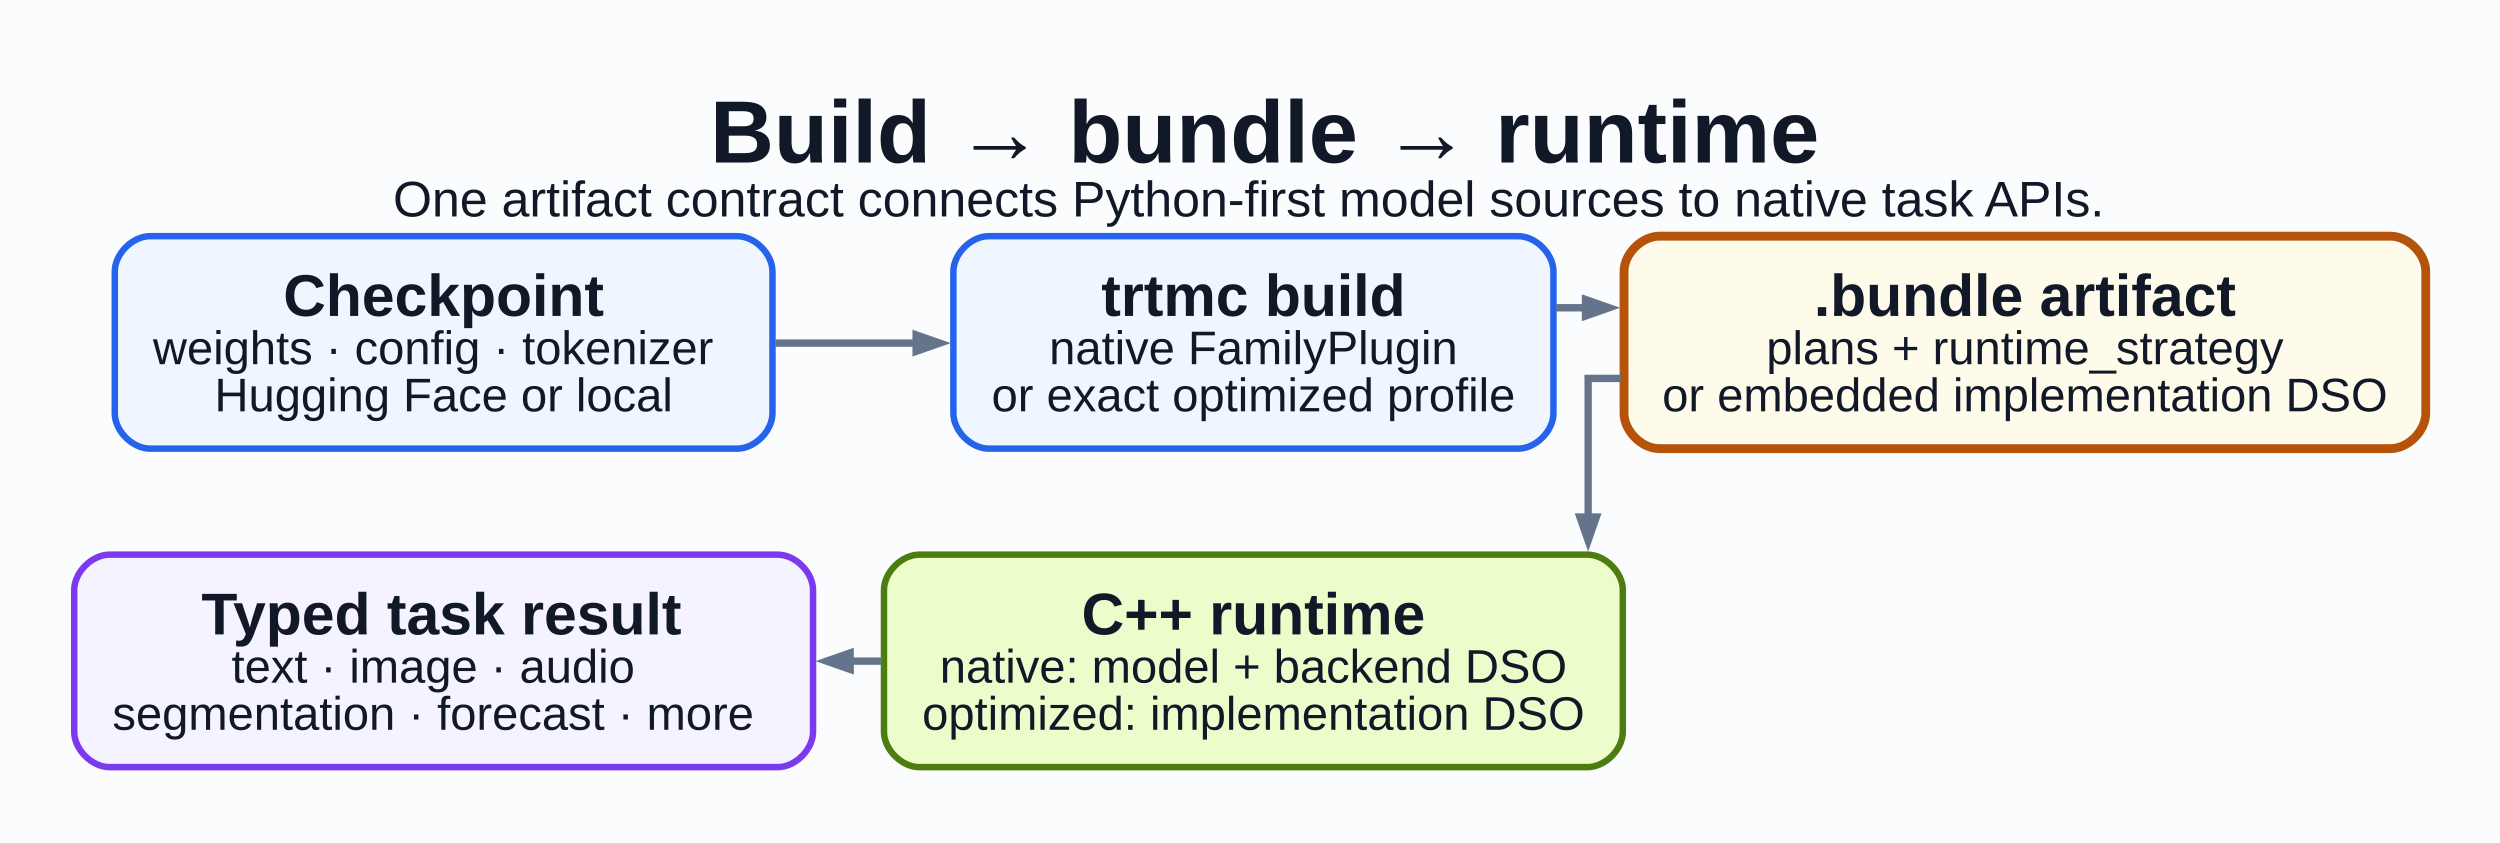
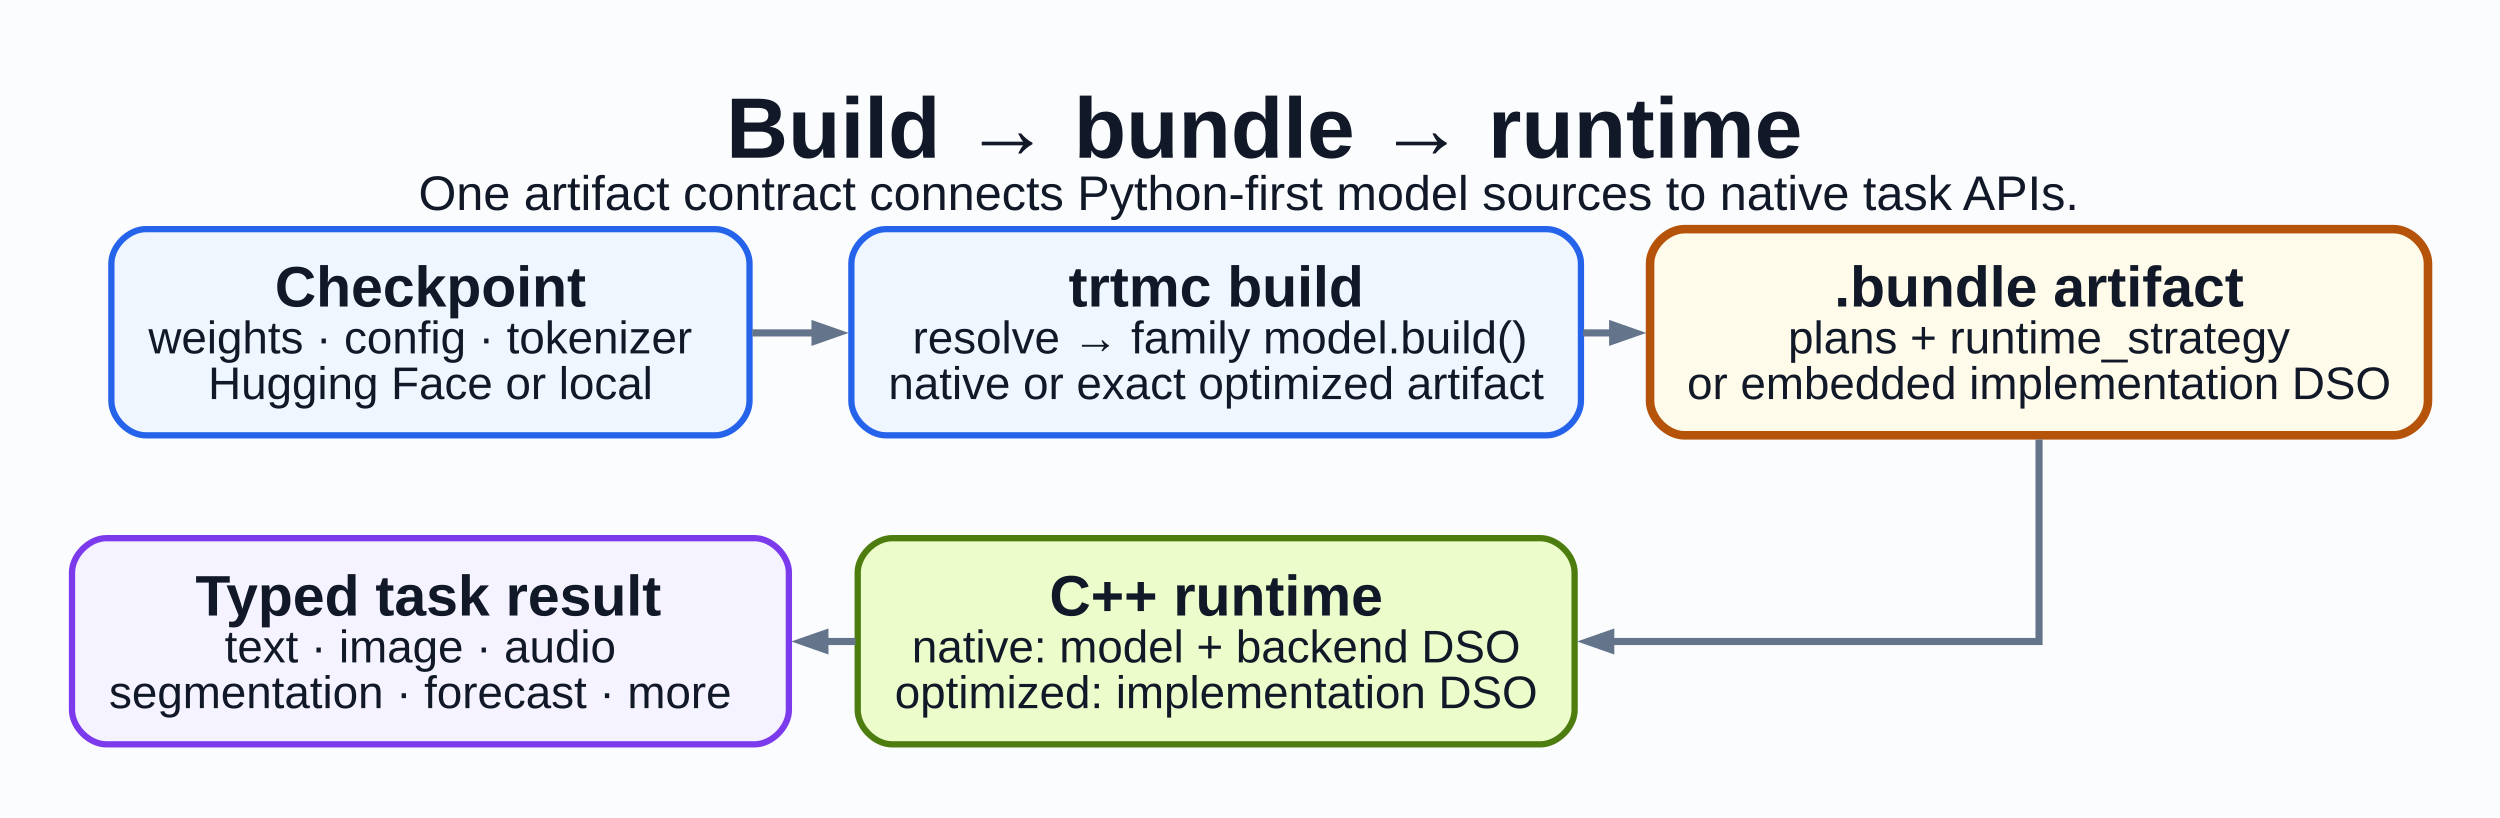
- <svg xmlns="http://www.w3.org/2000/svg" width="849" height="286" role="img" aria-labelledby="trtmc-system-map-svg-title trtmc-system-map-svg-description" preserveAspectRatio="xMidYMid meet" viewBox="0.00 0.00 849.00 286.00">
+ <svg xmlns="http://www.w3.org/2000/svg" width="875" height="286" role="img" aria-labelledby="trtmc-system-map-svg-title trtmc-system-map-svg-description" preserveAspectRatio="xMidYMid meet" viewBox="0.00 0.00 875.00 286.00">
  <g id="graph0" class="graph" transform="scale(1 1) rotate(0) translate(25.2 260.52)">
-     <polygon fill="#fbfcfe" stroke="none" points="-25.2,25.2 -25.2,-260.52 823.79,-260.52 823.79,25.2 -25.2,25.2" />
-     <text xml:space="preserve" text-anchor="start" x="215.96" y="-205.32" font-family="Arial" font-weight="bold" font-size="30.00" fill="#111827">Build → bundle → runtime</text>
-     <text xml:space="preserve" text-anchor="start" x="108.28" y="-187.02" font-family="Arial" font-size="17.00" fill="#111827">One artifact contract connects Python-first model sources to native task APIs.</text>
+     <polygon fill="#fbfcfe" stroke="none" points="-25.2,25.2 -25.2,-260.52 849.79,-260.52 849.79,25.2 -25.2,25.2" />
+     <text xml:space="preserve" text-anchor="start" x="228.96" y="-205.32" font-family="Arial" font-weight="bold" font-size="30.00" fill="#111827">Build → bundle → runtime</text>
+     <text xml:space="preserve" text-anchor="start" x="121.28" y="-187.02" font-family="Arial" font-size="17.00" fill="#111827">One artifact contract connects Python-first model sources to native task APIs.</text>
    <g id="node1" class="node">
      <path fill="#eff6ff" stroke="#2563eb" stroke-width="2.2" d="M225.13,-180.32C225.13,-180.32 25.78,-180.32 25.78,-180.32 19.78,-180.32 13.78,-174.32 13.78,-168.32 13.78,-168.32 13.78,-120.16 13.78,-120.16 13.78,-114.16 19.78,-108.16 25.78,-108.16 25.78,-108.16 225.13,-108.16 225.13,-108.16 231.13,-108.16 237.13,-114.16 237.13,-120.16 237.13,-120.16 237.13,-168.32 237.13,-168.32 237.13,-174.32 231.13,-180.32 225.13,-180.32" />
      <text xml:space="preserve" text-anchor="start" x="71.01" y="-153.24" font-family="Arial" font-weight="bold" font-size="20.00" fill="#111827">Checkpoint</text>
      <text xml:space="preserve" text-anchor="start" x="26.74" y="-136.84" font-family="Arial" font-size="16.00" fill="#111827">weights · config · tokenizer</text>
      <text xml:space="preserve" text-anchor="start" x="47.64" y="-120.84" font-family="Arial" font-size="16.00" fill="#111827">Hugging Face or local</text>
    </g>
    <g id="node2" class="node">
-       <path fill="#eff6ff" stroke="#2563eb" stroke-width="2.2" d="M490.35,-180.32C490.35,-180.32 310.57,-180.32 310.57,-180.32 304.57,-180.32 298.57,-174.32 298.57,-168.32 298.57,-168.32 298.57,-120.16 298.57,-120.16 298.57,-114.16 304.57,-108.16 310.57,-108.16 310.57,-108.16 490.35,-108.16 490.35,-108.16 496.35,-108.16 502.35,-114.16 502.35,-120.16 502.35,-120.16 502.35,-168.32 502.35,-168.32 502.35,-174.32 496.35,-180.32 490.35,-180.32" />
+       <path fill="#eff6ff" stroke="#2563eb" stroke-width="2.2" d="M516.13,-180.32C516.13,-180.32 284.78,-180.32 284.78,-180.32 278.78,-180.32 272.78,-174.32 272.78,-168.32 272.78,-168.32 272.78,-120.16 272.78,-120.16 272.78,-114.16 278.78,-108.16 284.78,-108.16 284.78,-108.16 516.13,-108.16 516.13,-108.16 522.13,-108.16 528.13,-114.16 528.13,-120.16 528.13,-120.16 528.13,-168.32 528.13,-168.32 528.13,-174.32 522.13,-180.32 516.13,-180.32" />
      <text xml:space="preserve" text-anchor="start" x="348.79" y="-153.24" font-family="Arial" font-weight="bold" font-size="20.00" fill="#111827">trtmc build</text>
-       <text xml:space="preserve" text-anchor="start" x="331.09" y="-136.84" font-family="Arial" font-size="16.00" fill="#111827">native FamilyPlugin</text>
-       <text xml:space="preserve" text-anchor="start" x="311.53" y="-120.84" font-family="Arial" font-size="16.00" fill="#111827">or exact optimized profile</text>
+       <text xml:space="preserve" text-anchor="start" x="294.2" y="-136.84" font-family="Arial" font-size="16.00" fill="#111827">resolve → family model.build()</text>
+       <text xml:space="preserve" text-anchor="start" x="285.74" y="-120.84" font-family="Arial" font-size="16.00" fill="#111827">native or exact optimized artifact</text>
    </g>
    <g id="edge1" class="edge">
-       <path fill="none" stroke="#64748b" stroke-width="2.5" d="M238.1,-144C238.1,-144 285.92,-144 285.92,-144" />
-       <polygon fill="#64748b" stroke="#64748b" stroke-width="2.5" points="285.92,-146.8 293.92,-144 285.92,-141.2 285.92,-146.8" />
+       <path fill="none" stroke="#64748b" stroke-width="2.5" d="M238.1,-144C238.1,-144 260.06,-144 260.06,-144" />
+       <polygon fill="#64748b" stroke="#64748b" stroke-width="2.5" points="260.06,-146.8 268.06,-144 260.06,-141.2 260.06,-146.8" />
    </g>
    <g id="node5" class="node">
      <path fill="#f5f3ff" stroke="#7c3aed" stroke-width="2.2" d="M238.91,-72.16C238.91,-72.16 12,-72.16 12,-72.16 6,-72.16 0,-66.16 0,-60.16 0,-60.16 0,-12 0,-12 0,-6 6,0 12,0 12,0 238.91,0 238.91,0 244.91,0 250.91,-6 250.91,-12 250.91,-12 250.91,-60.16 250.91,-60.16 250.91,-66.16 244.91,-72.16 238.91,-72.16" />
      <text xml:space="preserve" text-anchor="start" x="43.21" y="-45.08" font-family="Arial" font-weight="bold" font-size="20.00" fill="#111827">Typed task result</text>
      <text xml:space="preserve" text-anchor="start" x="53.42" y="-28.68" font-family="Arial" font-size="16.00" fill="#111827">text · image · audio</text>
      <text xml:space="preserve" text-anchor="start" x="12.96" y="-12.68" font-family="Arial" font-size="16.00" fill="#111827">segmentation · forecast · more</text>
    </g>
    <g id="node3" class="node">
-       <path fill="#fffbeb" stroke="#b45309" stroke-width="3" d="M786.59,-180.32C786.59,-180.32 538.32,-180.32 538.32,-180.32 532.32,-180.32 526.32,-174.32 526.32,-168.32 526.32,-168.32 526.32,-120.16 526.32,-120.16 526.32,-114.16 532.32,-108.16 538.32,-108.16 538.32,-108.16 786.59,-108.16 786.59,-108.16 792.59,-108.16 798.59,-114.16 798.59,-120.16 798.59,-120.16 798.59,-168.32 798.59,-168.32 798.59,-174.32 792.59,-180.32 786.59,-180.32" />
-       <text xml:space="preserve" text-anchor="start" x="590.78" y="-153.24" font-family="Arial" font-weight="bold" font-size="20.00" fill="#111827">.bundle artifact</text>
-       <text xml:space="preserve" text-anchor="start" x="574.63" y="-136.84" font-family="Arial" font-size="16.00" fill="#111827">plans + runtime_strategy</text>
-       <text xml:space="preserve" text-anchor="start" x="539.28" y="-120.84" font-family="Arial" font-size="16.00" fill="#111827">or embedded implementation DSO</text>
+       <path fill="#fffbeb" stroke="#b45309" stroke-width="3" d="M812.59,-180.32C812.59,-180.32 564.32,-180.32 564.32,-180.32 558.32,-180.32 552.32,-174.32 552.32,-168.32 552.32,-168.32 552.32,-120.16 552.32,-120.16 552.32,-114.16 558.32,-108.16 564.32,-108.16 564.32,-108.16 812.59,-108.16 812.59,-108.16 818.59,-108.16 824.59,-114.16 824.59,-120.16 824.59,-120.16 824.59,-168.32 824.59,-168.32 824.59,-174.32 818.59,-180.32 812.59,-180.32" />
+       <text xml:space="preserve" text-anchor="start" x="616.78" y="-153.24" font-family="Arial" font-weight="bold" font-size="20.00" fill="#111827">.bundle artifact</text>
+       <text xml:space="preserve" text-anchor="start" x="600.63" y="-136.84" font-family="Arial" font-size="16.00" fill="#111827">plans + runtime_strategy</text>
+       <text xml:space="preserve" text-anchor="start" x="565.28" y="-120.84" font-family="Arial" font-size="16.00" fill="#111827">or embedded implementation DSO</text>
    </g>
    <g id="edge2" class="edge">
-       <path fill="none" stroke="#64748b" stroke-width="2.5" d="M503.25,-156C503.25,-156 513.24,-156 513.24,-156" />
-       <polygon fill="#64748b" stroke="#64748b" stroke-width="2.5" points="513.24,-158.8 521.24,-156 513.24,-153.2 513.24,-158.8" />
+       <path fill="none" stroke="#64748b" stroke-width="2.5" d="M528.87,-144C528.87,-144 539.23,-144 539.23,-144" />
+       <polygon fill="#64748b" stroke="#64748b" stroke-width="2.5" points="539.23,-146.8 547.23,-144 539.23,-141.2 539.23,-146.8" />
    </g>
    <g id="node4" class="node">
      <path fill="#ecfccb" stroke="#4d7c0f" stroke-width="2.2" d="M513.91,-72.16C513.91,-72.16 287,-72.16 287,-72.16 281,-72.16 275,-66.16 275,-60.16 275,-60.16 275,-12 275,-12 275,-6 281,0 287,0 287,0 513.91,0 513.91,0 519.91,0 525.91,-6 525.91,-12 525.91,-12 525.91,-60.16 525.91,-60.16 525.91,-66.16 519.91,-72.16 513.91,-72.16" />
      <text xml:space="preserve" text-anchor="start" x="342.11" y="-45.08" font-family="Arial" font-weight="bold" font-size="20.00" fill="#111827">C++ runtime</text>
      <text xml:space="preserve" text-anchor="start" x="293.95" y="-28.68" font-family="Arial" font-size="16.00" fill="#111827">native: model + backend DSO</text>
      <text xml:space="preserve" text-anchor="start" x="287.96" y="-12.68" font-family="Arial" font-size="16.00" fill="#111827">optimized: implementation DSO</text>
    </g>
    <g id="edge3" class="edge">
-       <path fill="none" stroke="#64748b" stroke-width="2.5" d="M525.28,-132C518.31,-132 514.13,-132 514.13,-132 514.13,-132 514.13,-84.95 514.13,-84.95" />
-       <polygon fill="#64748b" stroke="#64748b" stroke-width="2.5" points="516.93,-84.95 514.13,-76.95 511.33,-84.95 516.93,-84.95" />
+       <path fill="none" stroke="#64748b" stroke-width="2.5" d="M688.46,-106.69C688.46,-75.42 688.46,-36 688.46,-36 688.46,-36 538.56,-36 538.56,-36" />
+       <polygon fill="#64748b" stroke="#64748b" stroke-width="2.5" points="538.56,-33.2 530.56,-36 538.56,-38.8 538.56,-33.2" />
    </g>
    <g id="edge4" class="edge">
      <path fill="none" stroke="#64748b" stroke-width="2.5" d="M274.22,-36C274.22,-36 263.51,-36 263.51,-36" />
      <polygon fill="#64748b" stroke="#64748b" stroke-width="2.5" points="263.51,-33.2 255.51,-36 263.51,-38.8 263.51,-33.2" />
    </g>
  </g>
</svg>
